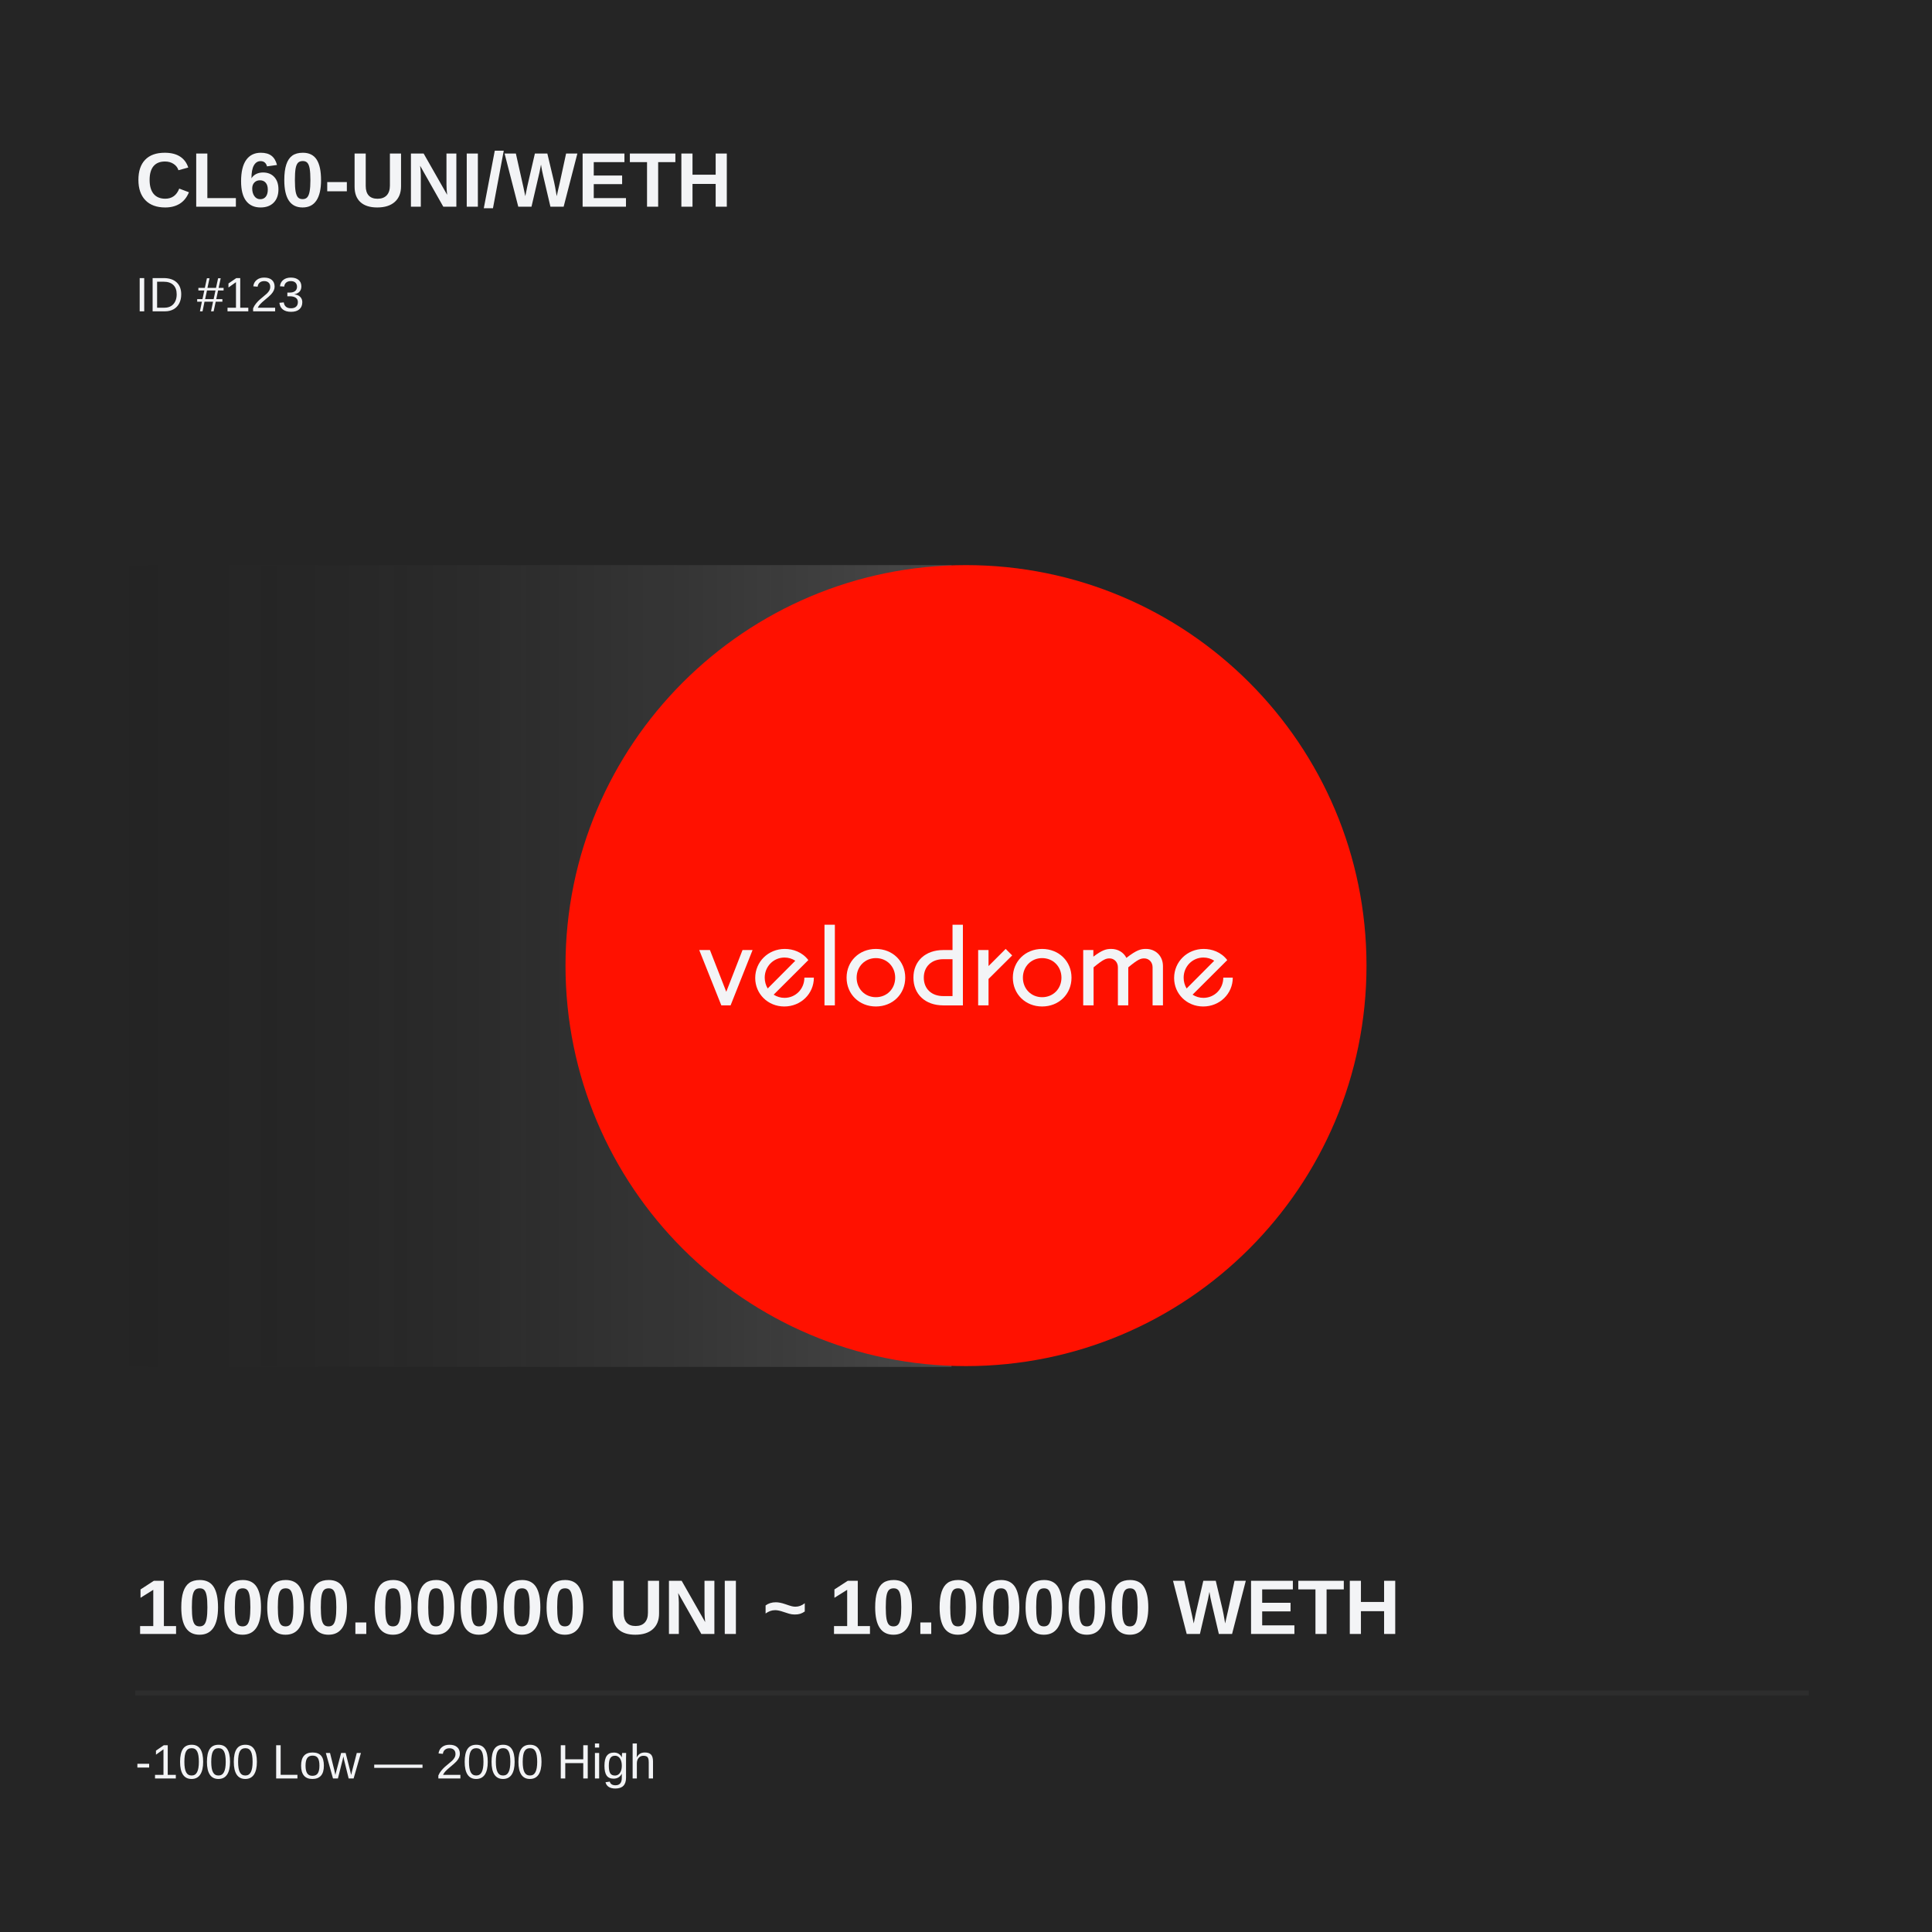
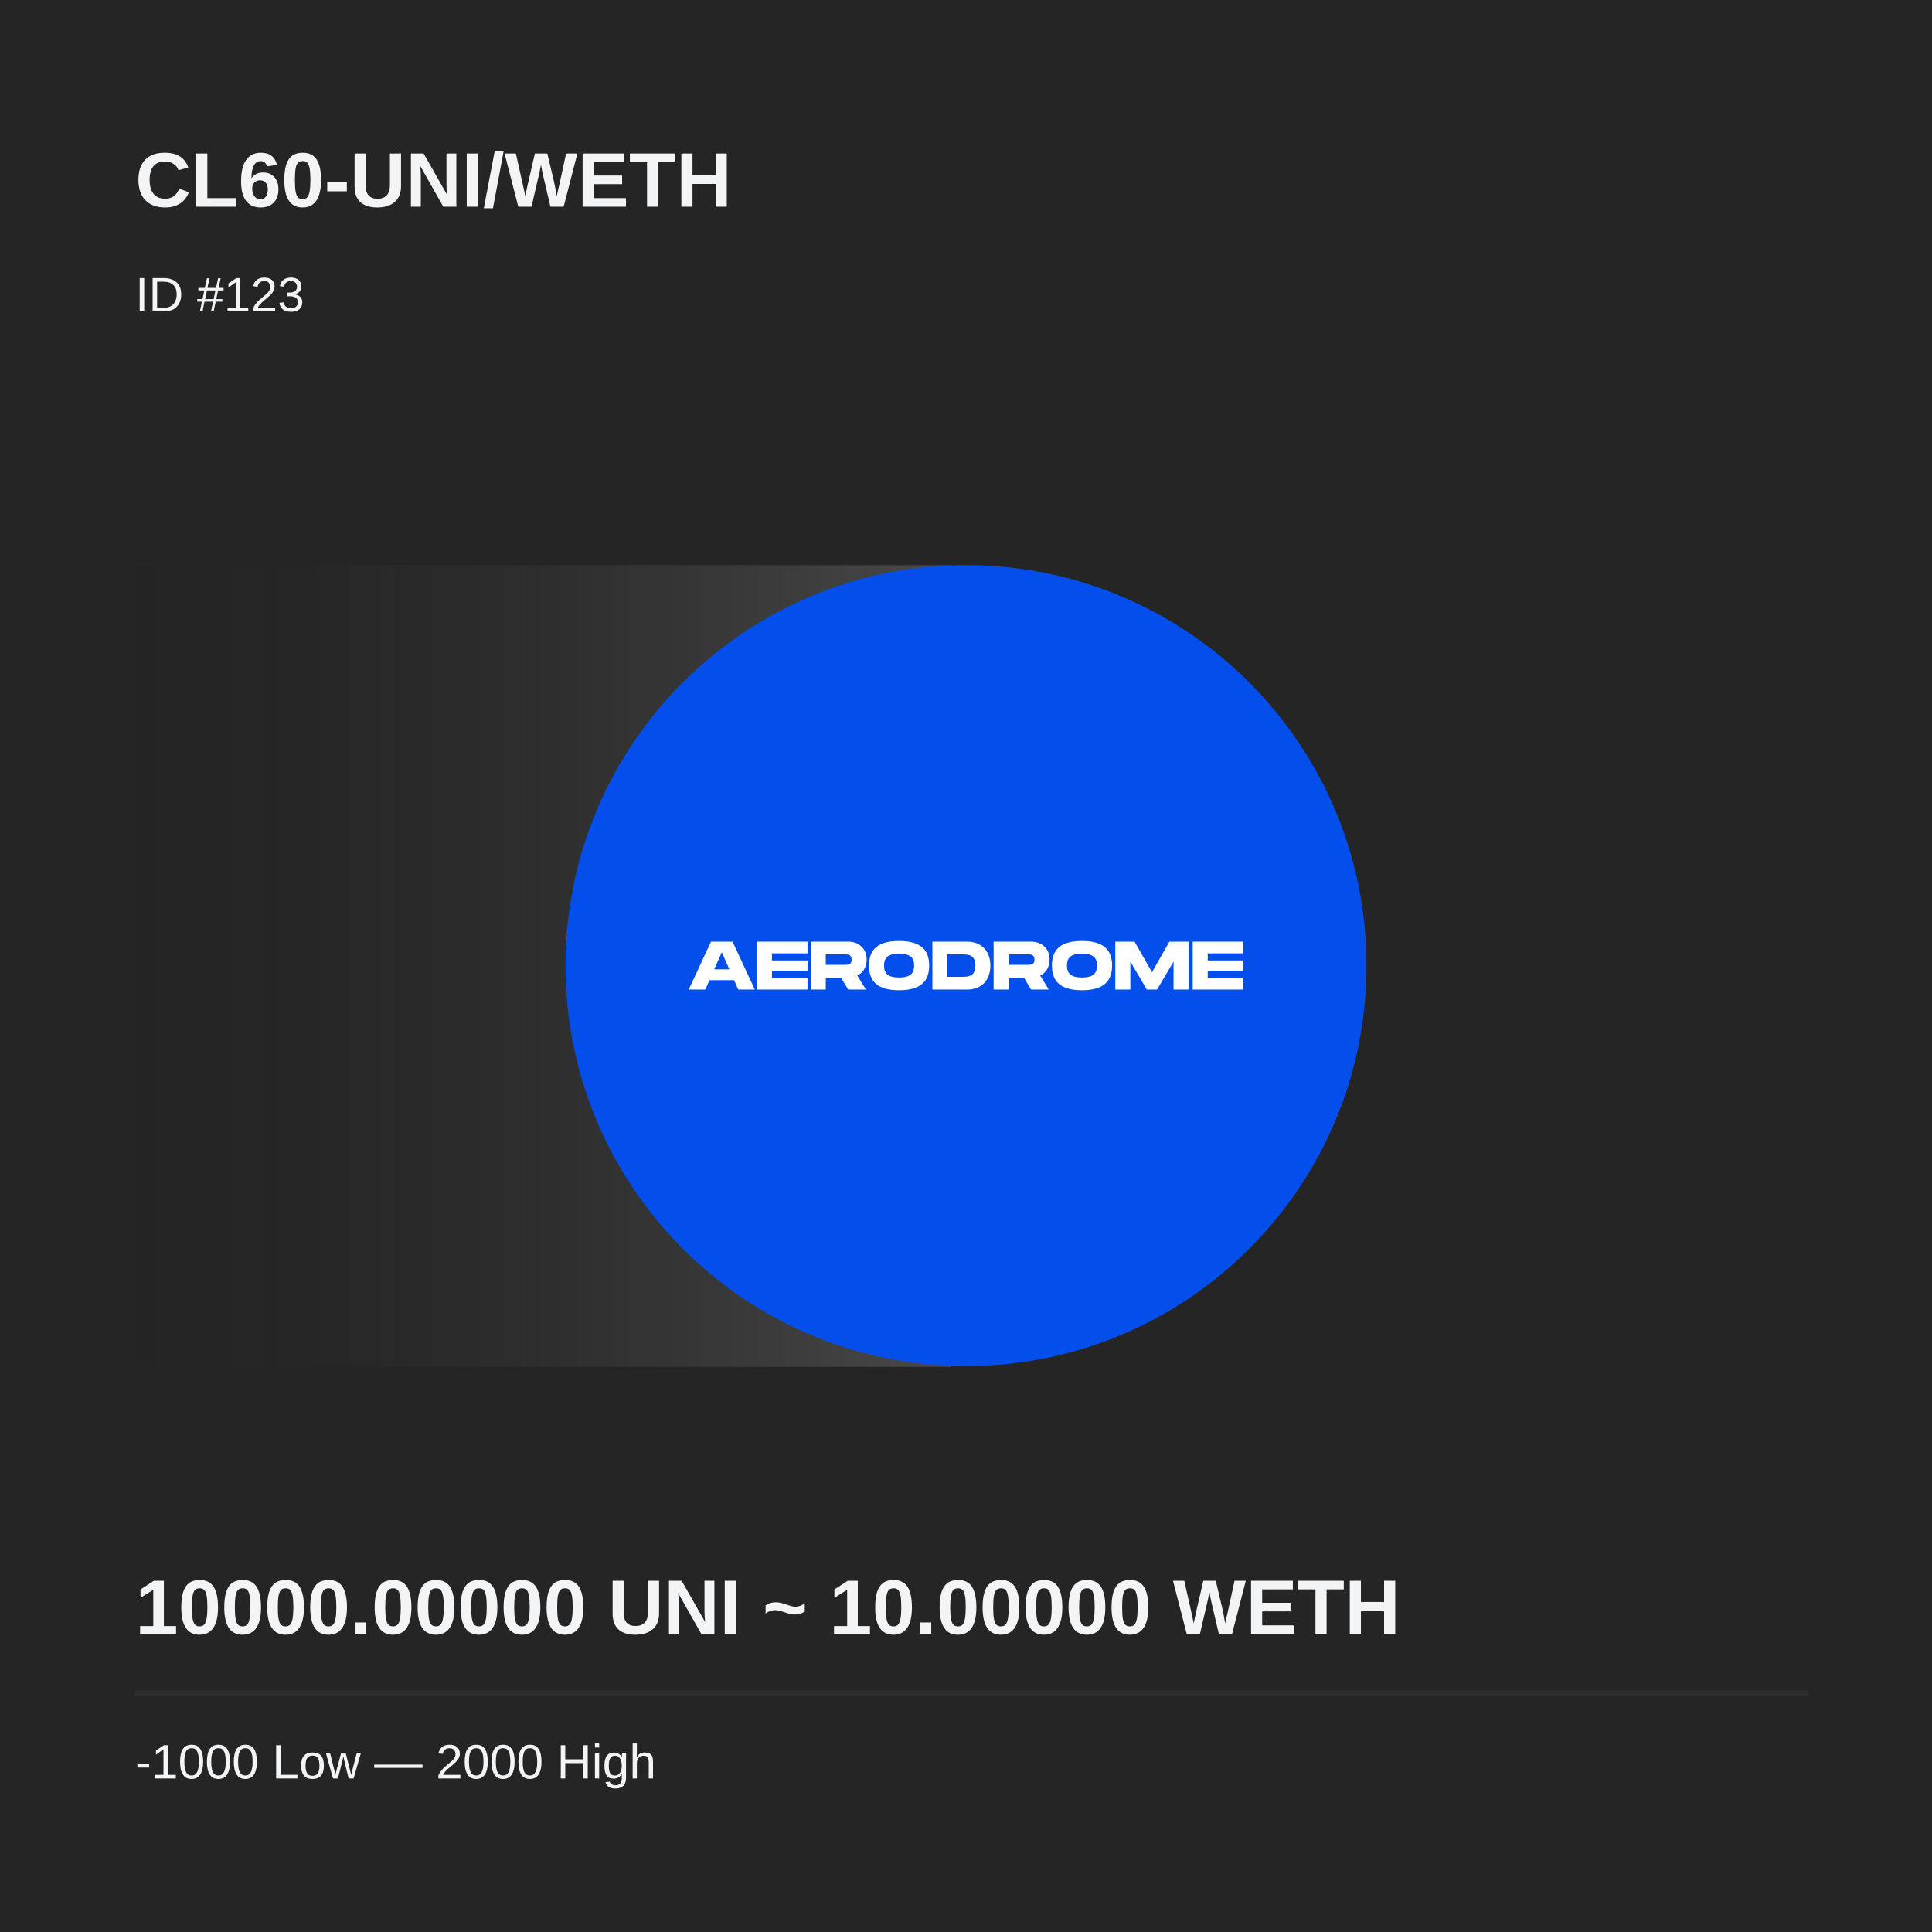
<svg xmlns="http://www.w3.org/2000/svg" width="800" height="800" viewBox="0 0 800 800" fill="none">
-   <g id="NFT Velo" clip-path="url(#clip0_1098_756)">
-     <rect width="800" height="800" fill="#171F2D" />
-     <rect id="Rectangle 176" width="800" height="800" fill="#252525" />
+   <g id="NFT Aero" clip-path="url(#clip0_1098_820)">
+     <rect width="800" height="800" fill="#252525" />
    <g id="shadow">
      <g id="Group 465">
-         <path id="Rectangle 173" d="M394 234L394 566L-8.68543e-05 566L-9.15527e-05 234L394 234Z" fill="url(#paint0_linear_1098_756)" />
+         <path id="Rectangle 173" d="M394 234L394 566L-0 566L-0 234L394 234Z" fill="url(#paint0_linear_1098_820)" />
      </g>
    </g>
    <g id="CL60-UNI/WETHID #123">
      <text fill="#F3F4F6" xml:space="preserve" style="white-space: pre" font-family="Arial" font-size="32" font-weight="bold" letter-spacing="0em">
        <tspan x="56" y="85.594">CL60-UNI/WETH</tspan>
      </text>
    </g>
    <text id="ID #1223" fill="#F3F4F6" xml:space="preserve" style="white-space: pre" font-family="Arial" font-size="20" letter-spacing="0em">
      <tspan x="56" y="128.913">ID #123</tspan>
    </text>
-     <circle id="circle" cx="400" cy="399.837" r="165.837" fill="#FF1100" />
-     <g id="velo">
-       <g id="Group">
-         <path id="Vector" d="M293.965 393.384L300.734 410.678L307.462 393.384H311.625L302.524 416.3H298.685L289.534 393.384H293.965V393.384Z" fill="#F3F4F6" />
-         <path id="Vector_2" d="M320.36 411.869C321.642 412.693 323.199 413.193 324.84 413.193C329.461 413.193 333.075 409.488 333.075 404.824H337.006C337.006 411.502 331.61 416.764 324.749 416.764C317.979 416.764 312.717 411.552 312.717 404.965C312.717 398.238 318.113 392.933 324.974 392.933C328.362 392.933 332.202 394.215 334.716 397.554L320.36 411.869ZM317.887 409.304L329.32 397.822C327.996 396.956 326.482 396.498 324.84 396.498C320.268 396.498 316.655 400.203 316.655 404.824C316.655 406.473 317.113 408.022 317.887 409.304Z" fill="#F3F4F6" />
-         <path id="Vector_3" d="M341.402 382.909H345.699V416.306H341.402V382.909V382.909Z" fill="#F3F4F6" />
-         <path id="Vector_4" d="M350.552 404.824C350.552 398.055 355.765 392.933 362.676 392.933C369.628 392.933 374.841 398.055 374.841 404.824C374.841 411.643 369.628 416.764 362.676 416.764C355.765 416.764 350.552 411.636 350.552 404.824ZM362.676 412.918C367.247 412.918 370.678 409.438 370.678 404.824C370.678 400.252 367.247 396.73 362.676 396.73C358.146 396.73 354.715 400.252 354.715 404.824C354.715 409.445 358.146 412.918 362.676 412.918Z" fill="#F3F4F6" />
-         <path id="Vector_5" d="M390.578 416.307C383.168 416.307 378.229 411.735 378.229 404.824C378.229 397.963 383.168 393.391 390.578 393.391H394.417V382.916H398.715V416.314H390.578V416.307ZM390.578 412.46H394.417V397.181H390.578C385.732 397.181 382.527 400.245 382.527 404.817C382.527 409.445 385.725 412.46 390.578 412.46Z" fill="#F3F4F6" />
-         <path id="Vector_6" d="M405.033 393.384H409.33V400.02L416.424 392.926L419.122 395.624L409.33 405.366V416.299H405.033V393.384Z" fill="#F3F4F6" />
-         <path id="Vector_7" d="M419.397 404.824C419.397 398.055 424.61 392.933 431.52 392.933C438.473 392.933 443.686 398.055 443.686 404.824C443.686 411.643 438.473 416.764 431.52 416.764C424.61 416.764 419.397 411.636 419.397 404.824ZM431.52 412.918C436.092 412.918 439.523 409.438 439.523 404.824C439.523 400.252 436.092 396.73 431.52 396.73C426.991 396.73 423.56 400.252 423.56 404.824C423.56 409.445 426.991 412.918 431.52 412.918Z" fill="#F3F4F6" />
-         <path id="Vector_8" d="M448.532 393.384H452.738V396.131C456.443 393.342 458.042 392.926 460.148 392.926C462.896 392.926 465.27 394.342 466.418 396.631C470.623 393.384 472.321 392.926 474.512 392.926C478.443 392.926 481.556 395.765 481.556 400.062V416.299H477.259V400.52C477.259 398.414 475.752 396.857 473.829 396.857C472.363 396.857 471.264 397.174 467.193 400.562V416.299H462.896V400.52C462.896 398.414 461.388 396.857 459.465 396.857C458 396.857 456.901 397.174 452.829 400.562V416.299H448.532V393.384V393.384Z" fill="#F3F4F6" />
-         <path id="Vector_9" d="M493.821 411.869C495.103 412.693 496.659 413.193 498.301 413.193C502.922 413.193 506.536 409.488 506.536 404.824H510.466C510.466 411.502 505.07 416.764 498.209 416.764C491.44 416.764 486.177 411.552 486.177 404.965C486.177 398.238 491.573 392.933 498.435 392.933C501.823 392.933 505.662 394.215 508.177 397.554L493.821 411.869ZM491.355 409.304L502.788 397.822C501.464 396.956 499.949 396.498 498.308 396.498C493.736 396.498 490.122 400.203 490.122 404.824C490.115 406.473 490.573 408.022 491.355 409.304Z" fill="#F3F4F6" />
+     <circle id="circle" cx="400" cy="399.837" r="165.837" fill="#044FEB" />
+     <g id="aero">
+       <g id="AERODROME">
+         <path d="M305.685 409.746L303.986 405.868H293.765L292.066 409.746H285.186L294.416 389.927H303.335L312.537 409.746H305.685ZM295.747 401.394H302.004L298.89 394.288L295.747 401.394Z" fill="white" />
+         <path d="M334.374 394.769H319.652V397.713H334.374V401.96H319.652V404.905H334.374V409.746H313.423V389.927H334.374V394.769Z" fill="white" />
+         <path d="M358.868 397.345C358.868 400.403 357.396 402.81 354.989 403.971L358.557 409.746H351.195L348.251 404.792H341.937V409.746H335.708V389.927H351.28C355.782 389.927 358.868 392.929 358.868 397.345ZM341.937 395.194V399.525H349.865C351.026 399.525 352.639 399.525 352.639 397.345C352.639 395.194 351.026 395.194 349.865 395.194H341.937Z" fill="white" />
+         <path d="M372.297 410.03C363.577 410.03 359.839 406.547 359.839 399.809C359.839 393.098 363.577 389.644 372.297 389.644C380.989 389.644 384.755 393.127 384.755 399.809C384.755 406.519 380.989 410.03 372.297 410.03ZM372.297 404.763C377.139 404.763 378.526 402.866 378.526 399.809C378.526 396.779 377.167 394.91 372.297 394.91C367.456 394.91 366.068 396.751 366.068 399.809C366.068 402.895 367.484 404.763 372.297 404.763Z" fill="white" />
+         <path d="M400.666 389.927C405.593 389.927 410.095 393.098 410.095 399.837C410.095 406.575 405.593 409.746 400.666 409.746H386.085V389.927H400.666ZM398.543 404.48C401.261 404.48 403.866 404.084 403.866 399.837C403.866 395.59 401.261 395.194 398.543 395.194H392.314V404.48H398.543Z" fill="white" />
+         <path d="M434.6 397.345C434.6 400.403 433.127 402.81 430.721 403.971L434.288 409.746H426.927L423.982 404.792H417.668V409.746H411.44V389.927H427.012C431.513 389.927 434.6 392.929 434.6 397.345ZM417.668 395.194V399.525H425.596C426.757 399.525 428.371 399.525 428.371 397.345C428.371 395.194 426.757 395.194 425.596 395.194H417.668Z" fill="white" />
+         <path d="M448.028 410.03C439.308 410.03 435.571 406.547 435.571 399.809C435.571 393.098 439.308 389.644 448.028 389.644C456.72 389.644 460.486 393.127 460.486 399.809C460.486 406.519 456.72 410.03 448.028 410.03ZM448.028 404.763C452.87 404.763 454.257 402.866 454.257 399.809C454.257 396.779 452.898 394.91 448.028 394.91C443.187 394.91 441.8 396.751 441.8 399.809C441.8 402.895 443.215 404.763 448.028 404.763Z" fill="white" />
+         <path d="M492.168 389.927V409.746H485.939V398.195L479.116 409.746H474.869L468.045 398.166V409.746H461.817V389.927H469.801L477.021 402.583L484.212 389.927H492.168Z" fill="white" />
+         <path d="M514.814 394.769H500.091V397.713H514.814V401.96H500.091V404.905H514.814V409.746H493.862V389.927H514.814V394.769Z" fill="white" />
      </g>
    </g>
    <text id="10000.00000 UNI ~ 10.00000 WETH" fill="#F3F4F6" xml:space="preserve" style="white-space: pre" font-family="Arial" font-size="32" font-weight="bold" letter-spacing="0em">
      <tspan x="56" y="676.594">10000.00000 UNI ~ 10.00000 WETH</tspan>
    </text>
    <rect id="line" opacity="0.05" x="56" y="700" width="693" height="2" fill="#D9D9D9" />
    <text id="-1000 Low â 2000 High " fill="#F3F4F6" xml:space="preserve" style="white-space: pre" font-family="Arial" font-size="20" letter-spacing="0em">
      <tspan x="56" y="736.434">-1000 Low — 2000 High </tspan>
    </text>
  </g>
  <defs>
-     <linearGradient id="paint0_linear_1098_756" x1="491" y1="566" x2="26.21" y2="566" gradientUnits="userSpaceOnUse">
+     <linearGradient id="paint0_linear_1098_820" x1="491" y1="566" x2="26.21" y2="566" gradientUnits="userSpaceOnUse">
      <stop offset="0.142" stop-color="white" stop-opacity="0.2" />
      <stop offset="1" stop-opacity="0" />
    </linearGradient>
-     <clipPath id="clip0_1098_756">
+     <clipPath id="clip0_1098_820">
      <rect width="800" height="800" fill="white" />
    </clipPath>
  </defs>
</svg>
